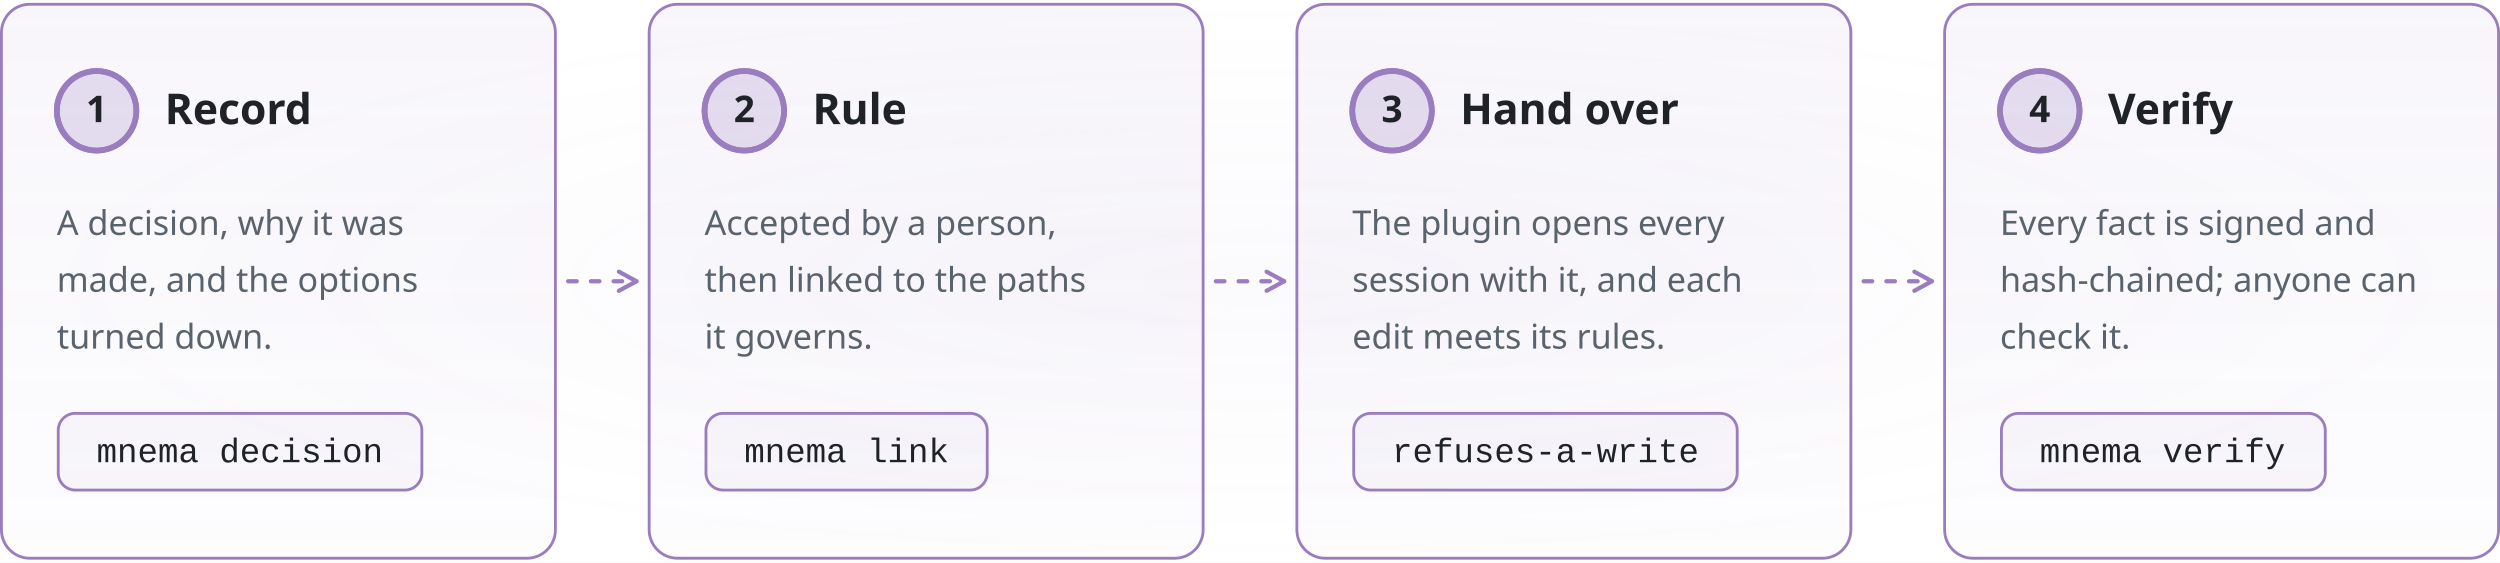
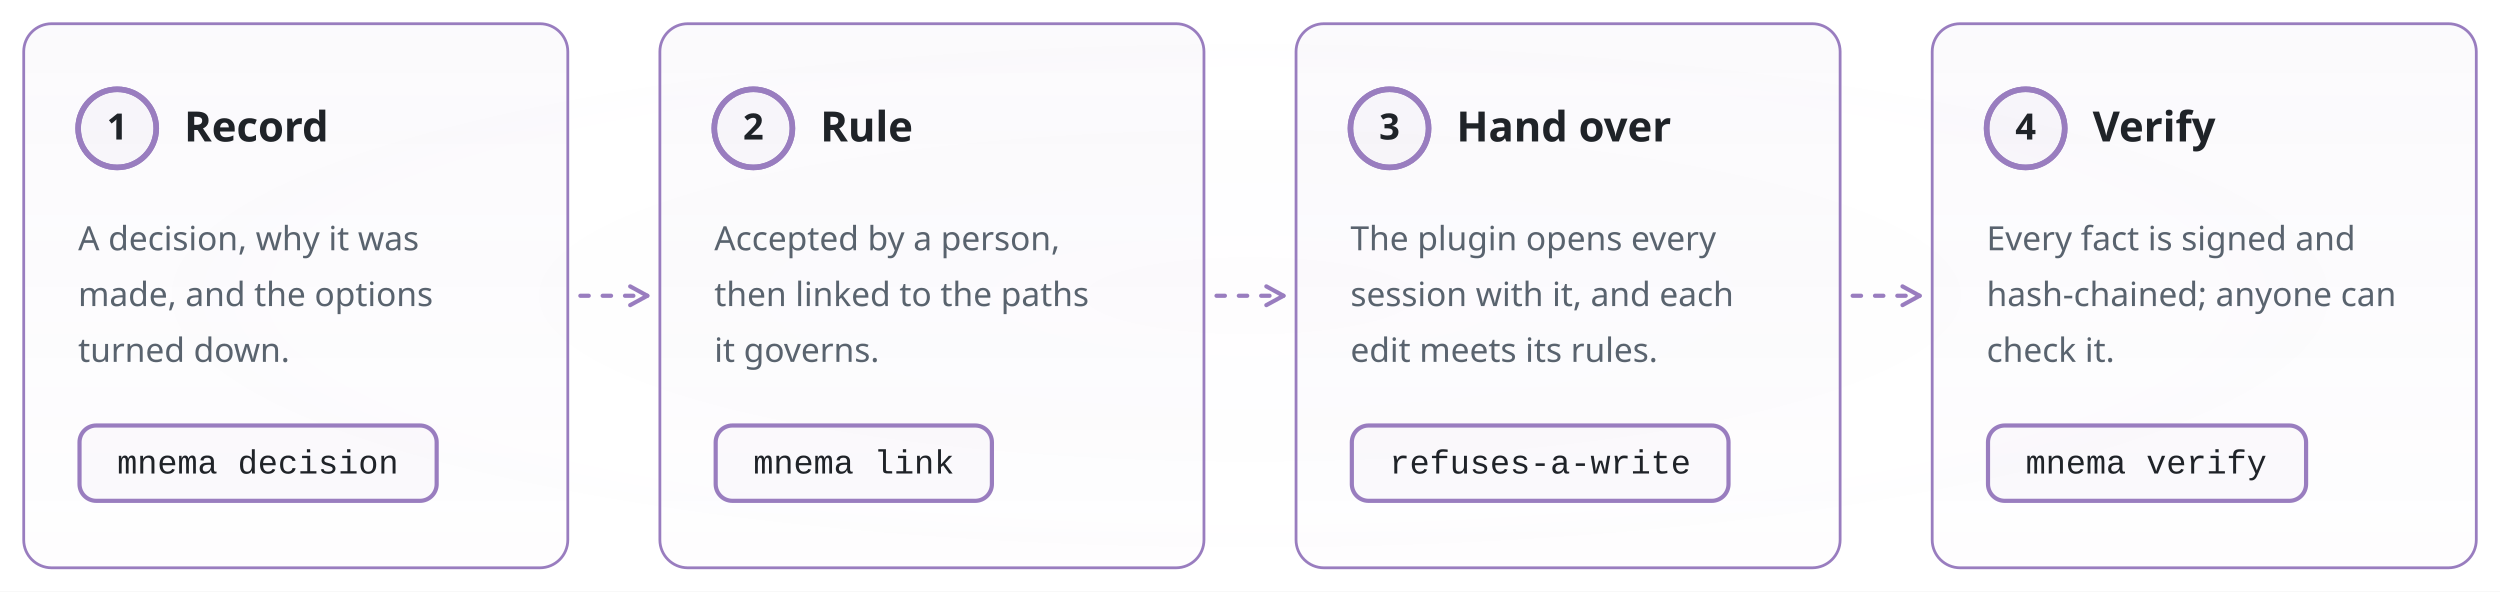
- <svg xmlns="http://www.w3.org/2000/svg" width="880" height="198" viewBox="0 0 880 198" role="img" aria-label="How mnema works: record, rule, hand over, verify">
+ <svg xmlns="http://www.w3.org/2000/svg" width="896" height="212" viewBox="0 0 896 212" role="img" aria-label="How mnema works: record, rule, hand over, verify">
  <style>
.a{animation-duration:9s;animation-iteration-count:infinite;animation-timing-function:ease-in-out}
@keyframes k0{0%{opacity:0}3.89%{opacity:0}5.56%{opacity:1}11.11%{opacity:0}100%{opacity:0}}
@keyframes k1{0%{opacity:0}4.44%{opacity:0}6.11%{opacity:1}12.78%{opacity:0}100%{opacity:0}}
@keyframes k2{0%{opacity:0}4.44%{opacity:0}7.78%{opacity:1}88.89%{opacity:1}92.22%{opacity:0}100%{opacity:0}}
- @keyframes k3{0%{transform:translate(200px,99px)}16.67%{transform:translate(200px,99px)}24.44%{transform:translate(224px,99px)}25.56%{transform:translate(224px,99px)}26.67%{transform:translate(200px,99px)}100%{transform:translate(200px,99px)}}
+ @keyframes k3{0%{transform:translate(208px,106px)}16.67%{transform:translate(208px,106px)}24.44%{transform:translate(232px,106px)}25.56%{transform:translate(232px,106px)}26.67%{transform:translate(208px,106px)}100%{transform:translate(208px,106px)}}
@keyframes k4{0%{opacity:0}16.67%{opacity:0}18%{opacity:1}23.11%{opacity:1}25%{opacity:0}100%{opacity:0}}
@keyframes k5{0%{opacity:0}12.22%{opacity:0}15.56%{opacity:1}88.89%{opacity:1}92.22%{opacity:0}100%{opacity:0}}
@keyframes k6{0%{opacity:0}16.67%{opacity:0}20%{opacity:1}88.89%{opacity:1}92.22%{opacity:0}100%{opacity:0}}
@keyframes k7{0%{stroke-dashoffset:24}12.22%{stroke-dashoffset:24}17.78%{stroke-dashoffset:0}22.78%{stroke-dashoffset:0}23.89%{stroke-dashoffset:24}100%{stroke-dashoffset:24}}
@keyframes k8{0%{opacity:0}12.22%{opacity:0}14.44%{opacity:1}20%{opacity:1}22.22%{opacity:0}100%{opacity:0}}
@keyframes k9{0%{opacity:0}23.89%{opacity:0}25.56%{opacity:1}31.11%{opacity:0}100%{opacity:0}}
@keyframes k10{0%{opacity:0}24.44%{opacity:0}26.11%{opacity:1}32.78%{opacity:0}100%{opacity:0}}
@keyframes k11{0%{opacity:0}24.44%{opacity:0}27.78%{opacity:1}88.89%{opacity:1}92.22%{opacity:0}100%{opacity:0}}
- @keyframes k12{0%{transform:translate(428px,99px)}34.44%{transform:translate(428px,99px)}42.22%{transform:translate(452px,99px)}43.33%{transform:translate(452px,99px)}44.44%{transform:translate(428px,99px)}100%{transform:translate(428px,99px)}}
+ @keyframes k12{0%{transform:translate(436px,106px)}34.44%{transform:translate(436px,106px)}42.22%{transform:translate(460px,106px)}43.33%{transform:translate(460px,106px)}44.44%{transform:translate(436px,106px)}100%{transform:translate(436px,106px)}}
@keyframes k13{0%{opacity:0}34.44%{opacity:0}35.78%{opacity:1}40.89%{opacity:1}42.78%{opacity:0}100%{opacity:0}}
@keyframes k14{0%{opacity:0}30%{opacity:0}33.33%{opacity:1}88.89%{opacity:1}92.22%{opacity:0}100%{opacity:0}}
@keyframes k15{0%{opacity:0}34.44%{opacity:0}37.78%{opacity:1}88.89%{opacity:1}92.22%{opacity:0}100%{opacity:0}}
@keyframes k16{0%{stroke-dashoffset:24}30%{stroke-dashoffset:24}35.56%{stroke-dashoffset:0}40.56%{stroke-dashoffset:0}41.67%{stroke-dashoffset:24}100%{stroke-dashoffset:24}}
@keyframes k17{0%{opacity:0}30%{opacity:0}32.22%{opacity:1}37.78%{opacity:1}40%{opacity:0}100%{opacity:0}}
@keyframes k18{0%{opacity:0}41.67%{opacity:0}43.33%{opacity:1}48.89%{opacity:0}100%{opacity:0}}
@keyframes k19{0%{opacity:0}42.22%{opacity:0}43.89%{opacity:1}50.56%{opacity:0}100%{opacity:0}}
@keyframes k20{0%{opacity:0}42.22%{opacity:0}45.56%{opacity:1}88.89%{opacity:1}92.22%{opacity:0}100%{opacity:0}}
- @keyframes k21{0%{transform:translate(656px,99px)}52.22%{transform:translate(656px,99px)}60%{transform:translate(680px,99px)}61.11%{transform:translate(680px,99px)}62.22%{transform:translate(656px,99px)}100%{transform:translate(656px,99px)}}
+ @keyframes k21{0%{transform:translate(664px,106px)}52.22%{transform:translate(664px,106px)}60%{transform:translate(688px,106px)}61.11%{transform:translate(688px,106px)}62.22%{transform:translate(664px,106px)}100%{transform:translate(664px,106px)}}
@keyframes k22{0%{opacity:0}52.22%{opacity:0}53.56%{opacity:1}58.67%{opacity:1}60.56%{opacity:0}100%{opacity:0}}
@keyframes k23{0%{opacity:0}47.78%{opacity:0}51.11%{opacity:1}88.89%{opacity:1}92.22%{opacity:0}100%{opacity:0}}
@keyframes k24{0%{opacity:0}52.22%{opacity:0}55.56%{opacity:1}88.89%{opacity:1}92.22%{opacity:0}100%{opacity:0}}
@keyframes k25{0%{stroke-dashoffset:24}47.78%{stroke-dashoffset:24}53.33%{stroke-dashoffset:0}58.33%{stroke-dashoffset:0}59.44%{stroke-dashoffset:24}100%{stroke-dashoffset:24}}
@keyframes k26{0%{opacity:0}47.78%{opacity:0}50%{opacity:1}55.56%{opacity:1}57.78%{opacity:0}100%{opacity:0}}
@keyframes k27{0%{opacity:0}59.44%{opacity:0}61.11%{opacity:1}66.67%{opacity:0}100%{opacity:0}}
@keyframes k28{0%{opacity:0}60%{opacity:0}61.67%{opacity:1}68.33%{opacity:0}100%{opacity:0}}
@keyframes k29{0%{opacity:0}60%{opacity:0}63.33%{opacity:1}88.89%{opacity:1}92.22%{opacity:0}100%{opacity:0}}
@media (prefers-reduced-motion: reduce){.a{animation:none!important}}
</style>
  <defs>
    <radialGradient id="glow" cx="0.5" cy="0.5" r="0.5">
-       <stop offset="0" stop-color="#997dbf" stop-opacity="0.08" />
-       <stop offset="0.6" stop-color="#997dbf" stop-opacity="0.03" />
+       <stop offset="0" stop-color="#997dbf" stop-opacity="0.02" />
+       <stop offset="0.6" stop-color="#997dbf" stop-opacity="0.01" />
      <stop offset="1" stop-color="#997dbf" stop-opacity="0" />
    </radialGradient>
    <linearGradient id="tint" x1="0" y1="0" x2="0" y2="1">
-       <stop offset="0" stop-color="#997dbf" stop-opacity="0.07" />
-       <stop offset="1" stop-color="#997dbf" stop-opacity="0.02" />
+       <stop offset="0" stop-color="#997dbf" stop-opacity="0.04" />
+       <stop offset="1" stop-color="#997dbf" stop-opacity="0.01" />
    </linearGradient>
  </defs>
-   <rect width="880" height="198" fill="#ffffff" />
-   <ellipse cx="440" cy="99" rx="420" ry="98" fill="url(#glow)" opacity="0.5" />
-   <rect x="0.5" y="1.5" width="195" height="195" rx="10" fill="url(#tint)" stroke="#997dbf" />
-   <rect class="a" style="animation-name:k0" opacity="0" x="1.5" y="2.5" width="193" height="193" rx="9" fill="none" stroke="#997dbf" stroke-width="3" />
-   <rect class="a" style="animation-name:k1" opacity="0" x="16" y="21" width="36" height="36" rx="18" fill="none" stroke="#997dbf" stroke-width="2" />
-   <rect x="20" y="25" width="28" height="28" rx="14" fill="none" stroke="#997dbf" stroke-width="2" />
-   <rect class="a" style="animation-name:k2" x="20" y="25" width="28" height="28" rx="14" fill="#997dbf" fill-opacity="0.22" stroke="#997dbf" stroke-width="2" />
-   <text x="34" y="43" font-family="-apple-system,BlinkMacSystemFont,'Segoe UI','Noto Sans',Helvetica,Arial,sans-serif" font-size="13" font-weight="600" fill="#1f2328" text-anchor="middle">1</text>
-   <text x="58" y="43.7" font-family="-apple-system,BlinkMacSystemFont,'Segoe UI','Noto Sans',Helvetica,Arial,sans-serif" font-size="15" font-weight="600" fill="#1f2328">Record</text>
-   <text x="20" y="82.7" font-family="-apple-system,BlinkMacSystemFont,'Segoe UI','Noto Sans',Helvetica,Arial,sans-serif" font-size="12" fill="#59636e">A decision, why it was</text>
-   <text x="20" y="102.7" font-family="-apple-system,BlinkMacSystemFont,'Segoe UI','Noto Sans',Helvetica,Arial,sans-serif" font-size="12" fill="#59636e">made, and the options</text>
-   <text x="20" y="122.7" font-family="-apple-system,BlinkMacSystemFont,'Segoe UI','Noto Sans',Helvetica,Arial,sans-serif" font-size="12" fill="#59636e">turned down.</text>
-   <rect x="20.5" y="145.5" width="128" height="27" rx="6" fill="#997dbf" fill-opacity="0.05" stroke="#997dbf" />
-   <text x="34" y="162.7" font-family="ui-monospace,SFMono-Regular,'SF Mono',Menlo,Consolas,'Liberation Mono',monospace" font-size="12" fill="#1f2328">mnema decision</text>
-   <path class="a" style="animation-name:k5" d="M200 99L224 99" fill="none" stroke="#997dbf" stroke-dasharray="3 5" stroke-linecap="round" stroke-width="1.5" />
-   <path class="a" style="animation-name:k6" d="M217.86 95.64L224 99L217.86 102.36" fill="none" stroke="#997dbf" stroke-width="1.5" stroke-linecap="round" stroke-linejoin="round" />
-   <path class="a" style="animation-name:k7,k8" opacity="0" d="M200 99L224 99" fill="none" stroke="#997dbf" stroke-width="2" stroke-linecap="round" stroke-dasharray="24 24" />
+   <rect width="896" height="212" fill="#ffffff" />
+   <ellipse cx="448" cy="106" rx="420" ry="98" fill="url(#glow)" opacity="0.5" />
+   <rect x="8.5" y="8.5" width="195" height="195" rx="10" fill="url(#tint)" stroke="#997dbf" />
+   <rect class="a" style="animation-name:k0" opacity="0" x="9.5" y="9.5" width="193" height="193" rx="9" fill="none" stroke="#997dbf" stroke-width="3" />
+   <rect class="a" style="animation-name:k1" opacity="0" x="24" y="28" width="36" height="36" rx="18" fill="none" stroke="#997dbf" stroke-width="2" />
+   <rect x="28" y="32" width="28" height="28" rx="14" fill="none" stroke="#997dbf" stroke-width="2" />
+   <rect class="a" style="animation-name:k2" x="28" y="32" width="28" height="28" rx="14" fill="#997dbf" fill-opacity="0.04" stroke="#997dbf" stroke-width="2" />
+   <text x="42" y="50" font-family="-apple-system,BlinkMacSystemFont,'Segoe UI','Noto Sans',Helvetica,Arial,sans-serif" font-size="13" font-weight="600" fill="#1f2328" text-anchor="middle">1</text>
+   <text x="66" y="50.7" font-family="-apple-system,BlinkMacSystemFont,'Segoe UI','Noto Sans',Helvetica,Arial,sans-serif" font-size="15" font-weight="600" fill="#1f2328">Record</text>
+   <text x="28" y="89.7" font-family="-apple-system,BlinkMacSystemFont,'Segoe UI','Noto Sans',Helvetica,Arial,sans-serif" font-size="12" fill="#59636e">A decision, why it was</text>
+   <text x="28" y="109.7" font-family="-apple-system,BlinkMacSystemFont,'Segoe UI','Noto Sans',Helvetica,Arial,sans-serif" font-size="12" fill="#59636e">made, and the options</text>
+   <text x="28" y="129.7" font-family="-apple-system,BlinkMacSystemFont,'Segoe UI','Noto Sans',Helvetica,Arial,sans-serif" font-size="12" fill="#59636e">turned down.</text>
+   <rect x="28.5" y="152.5" width="128" height="27" rx="6" fill="#997dbf" fill-opacity="0.03" stroke="#997dbf" stroke-width="1.5" />
+   <text x="42" y="169.7" font-family="ui-monospace,SFMono-Regular,'SF Mono',Menlo,Consolas,'Liberation Mono',monospace" font-size="12" fill="#1f2328">mnema decision</text>
+   <path class="a" style="animation-name:k5" d="M208 106L232 106" fill="none" stroke="#997dbf" stroke-dasharray="3 5" stroke-linecap="round" stroke-width="1.5" />
+   <path class="a" style="animation-name:k6" d="M225.86 102.64L232 106L225.86 109.36" fill="none" stroke="#997dbf" stroke-width="1.5" stroke-linecap="round" stroke-linejoin="round" />
+   <path class="a" style="animation-name:k7,k8" opacity="0" d="M208 106L232 106" fill="none" stroke="#997dbf" stroke-width="2" stroke-linecap="round" stroke-dasharray="24 24" />
  <g class="a" style="animation-name:k3,k4" opacity="0">
-     <circle r="8" fill="#997dbf" fill-opacity="0.22" />
+     <circle r="8" fill="#997dbf" fill-opacity="0.06" />
    <circle r="4" fill="#997dbf" />
  </g>
-   <rect x="228.5" y="1.5" width="195" height="195" rx="10" fill="url(#tint)" stroke="#997dbf" />
-   <rect class="a" style="animation-name:k9" opacity="0" x="229.5" y="2.5" width="193" height="193" rx="9" fill="none" stroke="#997dbf" stroke-width="3" />
-   <rect class="a" style="animation-name:k10" opacity="0" x="244" y="21" width="36" height="36" rx="18" fill="none" stroke="#997dbf" stroke-width="2" />
-   <rect x="248" y="25" width="28" height="28" rx="14" fill="none" stroke="#997dbf" stroke-width="2" />
-   <rect class="a" style="animation-name:k11" x="248" y="25" width="28" height="28" rx="14" fill="#997dbf" fill-opacity="0.22" stroke="#997dbf" stroke-width="2" />
-   <text x="262" y="43" font-family="-apple-system,BlinkMacSystemFont,'Segoe UI','Noto Sans',Helvetica,Arial,sans-serif" font-size="13" font-weight="600" fill="#1f2328" text-anchor="middle">2</text>
-   <text x="286" y="43.7" font-family="-apple-system,BlinkMacSystemFont,'Segoe UI','Noto Sans',Helvetica,Arial,sans-serif" font-size="15" font-weight="600" fill="#1f2328">Rule</text>
-   <text x="248" y="82.7" font-family="-apple-system,BlinkMacSystemFont,'Segoe UI','Noto Sans',Helvetica,Arial,sans-serif" font-size="12" fill="#59636e">Accepted by a person,</text>
-   <text x="248" y="102.7" font-family="-apple-system,BlinkMacSystemFont,'Segoe UI','Noto Sans',Helvetica,Arial,sans-serif" font-size="12" fill="#59636e">then linked to the paths</text>
-   <text x="248" y="122.7" font-family="-apple-system,BlinkMacSystemFont,'Segoe UI','Noto Sans',Helvetica,Arial,sans-serif" font-size="12" fill="#59636e">it governs.</text>
-   <rect x="248.5" y="145.5" width="99" height="27" rx="6" fill="#997dbf" fill-opacity="0.05" stroke="#997dbf" />
-   <text x="262" y="162.7" font-family="ui-monospace,SFMono-Regular,'SF Mono',Menlo,Consolas,'Liberation Mono',monospace" font-size="12" fill="#1f2328">mnema link</text>
-   <path class="a" style="animation-name:k14" d="M428 99L452 99" fill="none" stroke="#997dbf" stroke-dasharray="3 5" stroke-linecap="round" stroke-width="1.5" />
-   <path class="a" style="animation-name:k15" d="M445.86 95.64L452 99L445.86 102.36" fill="none" stroke="#997dbf" stroke-width="1.5" stroke-linecap="round" stroke-linejoin="round" />
-   <path class="a" style="animation-name:k16,k17" opacity="0" d="M428 99L452 99" fill="none" stroke="#997dbf" stroke-width="2" stroke-linecap="round" stroke-dasharray="24 24" />
+   <rect x="236.5" y="8.5" width="195" height="195" rx="10" fill="url(#tint)" stroke="#997dbf" />
+   <rect class="a" style="animation-name:k9" opacity="0" x="237.5" y="9.5" width="193" height="193" rx="9" fill="none" stroke="#997dbf" stroke-width="3" />
+   <rect class="a" style="animation-name:k10" opacity="0" x="252" y="28" width="36" height="36" rx="18" fill="none" stroke="#997dbf" stroke-width="2" />
+   <rect x="256" y="32" width="28" height="28" rx="14" fill="none" stroke="#997dbf" stroke-width="2" />
+   <rect class="a" style="animation-name:k11" x="256" y="32" width="28" height="28" rx="14" fill="#997dbf" fill-opacity="0.04" stroke="#997dbf" stroke-width="2" />
+   <text x="270" y="50" font-family="-apple-system,BlinkMacSystemFont,'Segoe UI','Noto Sans',Helvetica,Arial,sans-serif" font-size="13" font-weight="600" fill="#1f2328" text-anchor="middle">2</text>
+   <text x="294" y="50.7" font-family="-apple-system,BlinkMacSystemFont,'Segoe UI','Noto Sans',Helvetica,Arial,sans-serif" font-size="15" font-weight="600" fill="#1f2328">Rule</text>
+   <text x="256" y="89.7" font-family="-apple-system,BlinkMacSystemFont,'Segoe UI','Noto Sans',Helvetica,Arial,sans-serif" font-size="12" fill="#59636e">Accepted by a person,</text>
+   <text x="256" y="109.7" font-family="-apple-system,BlinkMacSystemFont,'Segoe UI','Noto Sans',Helvetica,Arial,sans-serif" font-size="12" fill="#59636e">then linked to the paths</text>
+   <text x="256" y="129.7" font-family="-apple-system,BlinkMacSystemFont,'Segoe UI','Noto Sans',Helvetica,Arial,sans-serif" font-size="12" fill="#59636e">it governs.</text>
+   <rect x="256.5" y="152.5" width="99" height="27" rx="6" fill="#997dbf" fill-opacity="0.03" stroke="#997dbf" stroke-width="1.5" />
+   <text x="270" y="169.7" font-family="ui-monospace,SFMono-Regular,'SF Mono',Menlo,Consolas,'Liberation Mono',monospace" font-size="12" fill="#1f2328">mnema link</text>
+   <path class="a" style="animation-name:k14" d="M436 106L460 106" fill="none" stroke="#997dbf" stroke-dasharray="3 5" stroke-linecap="round" stroke-width="1.5" />
+   <path class="a" style="animation-name:k15" d="M453.86 102.64L460 106L453.86 109.36" fill="none" stroke="#997dbf" stroke-width="1.5" stroke-linecap="round" stroke-linejoin="round" />
+   <path class="a" style="animation-name:k16,k17" opacity="0" d="M436 106L460 106" fill="none" stroke="#997dbf" stroke-width="2" stroke-linecap="round" stroke-dasharray="24 24" />
  <g class="a" style="animation-name:k12,k13" opacity="0">
-     <circle r="8" fill="#997dbf" fill-opacity="0.22" />
+     <circle r="8" fill="#997dbf" fill-opacity="0.06" />
    <circle r="4" fill="#997dbf" />
  </g>
-   <rect x="456.5" y="1.5" width="195" height="195" rx="10" fill="url(#tint)" stroke="#997dbf" />
-   <rect class="a" style="animation-name:k18" opacity="0" x="457.5" y="2.5" width="193" height="193" rx="9" fill="none" stroke="#997dbf" stroke-width="3" />
-   <rect class="a" style="animation-name:k19" opacity="0" x="472" y="21" width="36" height="36" rx="18" fill="none" stroke="#997dbf" stroke-width="2" />
-   <rect x="476" y="25" width="28" height="28" rx="14" fill="none" stroke="#997dbf" stroke-width="2" />
-   <rect class="a" style="animation-name:k20" x="476" y="25" width="28" height="28" rx="14" fill="#997dbf" fill-opacity="0.22" stroke="#997dbf" stroke-width="2" />
-   <text x="490" y="43" font-family="-apple-system,BlinkMacSystemFont,'Segoe UI','Noto Sans',Helvetica,Arial,sans-serif" font-size="13" font-weight="600" fill="#1f2328" text-anchor="middle">3</text>
-   <text x="514" y="43.7" font-family="-apple-system,BlinkMacSystemFont,'Segoe UI','Noto Sans',Helvetica,Arial,sans-serif" font-size="15" font-weight="600" fill="#1f2328">Hand over</text>
-   <text x="476" y="82.7" font-family="-apple-system,BlinkMacSystemFont,'Segoe UI','Noto Sans',Helvetica,Arial,sans-serif" font-size="12" fill="#59636e">The plugin opens every</text>
-   <text x="476" y="102.7" font-family="-apple-system,BlinkMacSystemFont,'Segoe UI','Noto Sans',Helvetica,Arial,sans-serif" font-size="12" fill="#59636e">session with it, and each</text>
-   <text x="476" y="122.7" font-family="-apple-system,BlinkMacSystemFont,'Segoe UI','Noto Sans',Helvetica,Arial,sans-serif" font-size="12" fill="#59636e">edit meets its rules.</text>
-   <rect x="476.5" y="145.5" width="135" height="27" rx="6" fill="#997dbf" fill-opacity="0.05" stroke="#997dbf" />
-   <text x="490" y="162.7" font-family="ui-monospace,SFMono-Regular,'SF Mono',Menlo,Consolas,'Liberation Mono',monospace" font-size="12" fill="#1f2328">refuses-a-write</text>
-   <path class="a" style="animation-name:k23" d="M656 99L680 99" fill="none" stroke="#997dbf" stroke-dasharray="3 5" stroke-linecap="round" stroke-width="1.5" />
-   <path class="a" style="animation-name:k24" d="M673.86 95.64L680 99L673.86 102.36" fill="none" stroke="#997dbf" stroke-width="1.5" stroke-linecap="round" stroke-linejoin="round" />
-   <path class="a" style="animation-name:k25,k26" opacity="0" d="M656 99L680 99" fill="none" stroke="#997dbf" stroke-width="2" stroke-linecap="round" stroke-dasharray="24 24" />
+   <rect x="464.5" y="8.5" width="195" height="195" rx="10" fill="url(#tint)" stroke="#997dbf" />
+   <rect class="a" style="animation-name:k18" opacity="0" x="465.5" y="9.5" width="193" height="193" rx="9" fill="none" stroke="#997dbf" stroke-width="3" />
+   <rect class="a" style="animation-name:k19" opacity="0" x="480" y="28" width="36" height="36" rx="18" fill="none" stroke="#997dbf" stroke-width="2" />
+   <rect x="484" y="32" width="28" height="28" rx="14" fill="none" stroke="#997dbf" stroke-width="2" />
+   <rect class="a" style="animation-name:k20" x="484" y="32" width="28" height="28" rx="14" fill="#997dbf" fill-opacity="0.04" stroke="#997dbf" stroke-width="2" />
+   <text x="498" y="50" font-family="-apple-system,BlinkMacSystemFont,'Segoe UI','Noto Sans',Helvetica,Arial,sans-serif" font-size="13" font-weight="600" fill="#1f2328" text-anchor="middle">3</text>
+   <text x="522" y="50.7" font-family="-apple-system,BlinkMacSystemFont,'Segoe UI','Noto Sans',Helvetica,Arial,sans-serif" font-size="15" font-weight="600" fill="#1f2328">Hand over</text>
+   <text x="484" y="89.7" font-family="-apple-system,BlinkMacSystemFont,'Segoe UI','Noto Sans',Helvetica,Arial,sans-serif" font-size="12" fill="#59636e">The plugin opens every</text>
+   <text x="484" y="109.7" font-family="-apple-system,BlinkMacSystemFont,'Segoe UI','Noto Sans',Helvetica,Arial,sans-serif" font-size="12" fill="#59636e">session with it, and each</text>
+   <text x="484" y="129.7" font-family="-apple-system,BlinkMacSystemFont,'Segoe UI','Noto Sans',Helvetica,Arial,sans-serif" font-size="12" fill="#59636e">edit meets its rules.</text>
+   <rect x="484.5" y="152.5" width="135" height="27" rx="6" fill="#997dbf" fill-opacity="0.03" stroke="#997dbf" stroke-width="1.5" />
+   <text x="498" y="169.7" font-family="ui-monospace,SFMono-Regular,'SF Mono',Menlo,Consolas,'Liberation Mono',monospace" font-size="12" fill="#1f2328">refuses-a-write</text>
+   <path class="a" style="animation-name:k23" d="M664 106L688 106" fill="none" stroke="#997dbf" stroke-dasharray="3 5" stroke-linecap="round" stroke-width="1.5" />
+   <path class="a" style="animation-name:k24" d="M681.86 102.64L688 106L681.86 109.36" fill="none" stroke="#997dbf" stroke-width="1.5" stroke-linecap="round" stroke-linejoin="round" />
+   <path class="a" style="animation-name:k25,k26" opacity="0" d="M664 106L688 106" fill="none" stroke="#997dbf" stroke-width="2" stroke-linecap="round" stroke-dasharray="24 24" />
  <g class="a" style="animation-name:k21,k22" opacity="0">
-     <circle r="8" fill="#997dbf" fill-opacity="0.22" />
+     <circle r="8" fill="#997dbf" fill-opacity="0.06" />
    <circle r="4" fill="#997dbf" />
  </g>
-   <rect x="684.5" y="1.5" width="195" height="195" rx="10" fill="url(#tint)" stroke="#997dbf" />
-   <rect class="a" style="animation-name:k27" opacity="0" x="685.5" y="2.5" width="193" height="193" rx="9" fill="none" stroke="#997dbf" stroke-width="3" />
-   <rect class="a" style="animation-name:k28" opacity="0" x="700" y="21" width="36" height="36" rx="18" fill="none" stroke="#997dbf" stroke-width="2" />
-   <rect x="704" y="25" width="28" height="28" rx="14" fill="none" stroke="#997dbf" stroke-width="2" />
-   <rect class="a" style="animation-name:k29" x="704" y="25" width="28" height="28" rx="14" fill="#997dbf" fill-opacity="0.22" stroke="#997dbf" stroke-width="2" />
-   <text x="718" y="43" font-family="-apple-system,BlinkMacSystemFont,'Segoe UI','Noto Sans',Helvetica,Arial,sans-serif" font-size="13" font-weight="600" fill="#1f2328" text-anchor="middle">4</text>
-   <text x="742" y="43.7" font-family="-apple-system,BlinkMacSystemFont,'Segoe UI','Noto Sans',Helvetica,Arial,sans-serif" font-size="15" font-weight="600" fill="#1f2328">Verify</text>
-   <text x="704" y="82.7" font-family="-apple-system,BlinkMacSystemFont,'Segoe UI','Noto Sans',Helvetica,Arial,sans-serif" font-size="12" fill="#59636e">Every fact is signed and</text>
-   <text x="704" y="102.7" font-family="-apple-system,BlinkMacSystemFont,'Segoe UI','Noto Sans',Helvetica,Arial,sans-serif" font-size="12" fill="#59636e">hash-chained; anyone can</text>
-   <text x="704" y="122.7" font-family="-apple-system,BlinkMacSystemFont,'Segoe UI','Noto Sans',Helvetica,Arial,sans-serif" font-size="12" fill="#59636e">check it.</text>
-   <rect x="704.5" y="145.5" width="114" height="27" rx="6" fill="#997dbf" fill-opacity="0.05" stroke="#997dbf" />
-   <text x="718" y="162.7" font-family="ui-monospace,SFMono-Regular,'SF Mono',Menlo,Consolas,'Liberation Mono',monospace" font-size="12" fill="#1f2328">mnema verify</text>
+   <rect x="692.5" y="8.5" width="195" height="195" rx="10" fill="url(#tint)" stroke="#997dbf" />
+   <rect class="a" style="animation-name:k27" opacity="0" x="693.5" y="9.5" width="193" height="193" rx="9" fill="none" stroke="#997dbf" stroke-width="3" />
+   <rect class="a" style="animation-name:k28" opacity="0" x="708" y="28" width="36" height="36" rx="18" fill="none" stroke="#997dbf" stroke-width="2" />
+   <rect x="712" y="32" width="28" height="28" rx="14" fill="none" stroke="#997dbf" stroke-width="2" />
+   <rect class="a" style="animation-name:k29" x="712" y="32" width="28" height="28" rx="14" fill="#997dbf" fill-opacity="0.04" stroke="#997dbf" stroke-width="2" />
+   <text x="726" y="50" font-family="-apple-system,BlinkMacSystemFont,'Segoe UI','Noto Sans',Helvetica,Arial,sans-serif" font-size="13" font-weight="600" fill="#1f2328" text-anchor="middle">4</text>
+   <text x="750" y="50.7" font-family="-apple-system,BlinkMacSystemFont,'Segoe UI','Noto Sans',Helvetica,Arial,sans-serif" font-size="15" font-weight="600" fill="#1f2328">Verify</text>
+   <text x="712" y="89.7" font-family="-apple-system,BlinkMacSystemFont,'Segoe UI','Noto Sans',Helvetica,Arial,sans-serif" font-size="12" fill="#59636e">Every fact is signed and</text>
+   <text x="712" y="109.7" font-family="-apple-system,BlinkMacSystemFont,'Segoe UI','Noto Sans',Helvetica,Arial,sans-serif" font-size="12" fill="#59636e">hash-chained; anyone can</text>
+   <text x="712" y="129.7" font-family="-apple-system,BlinkMacSystemFont,'Segoe UI','Noto Sans',Helvetica,Arial,sans-serif" font-size="12" fill="#59636e">check it.</text>
+   <rect x="712.5" y="152.5" width="114" height="27" rx="6" fill="#997dbf" fill-opacity="0.03" stroke="#997dbf" stroke-width="1.5" />
+   <text x="726" y="169.7" font-family="ui-monospace,SFMono-Regular,'SF Mono',Menlo,Consolas,'Liberation Mono',monospace" font-size="12" fill="#1f2328">mnema verify</text>
</svg>
